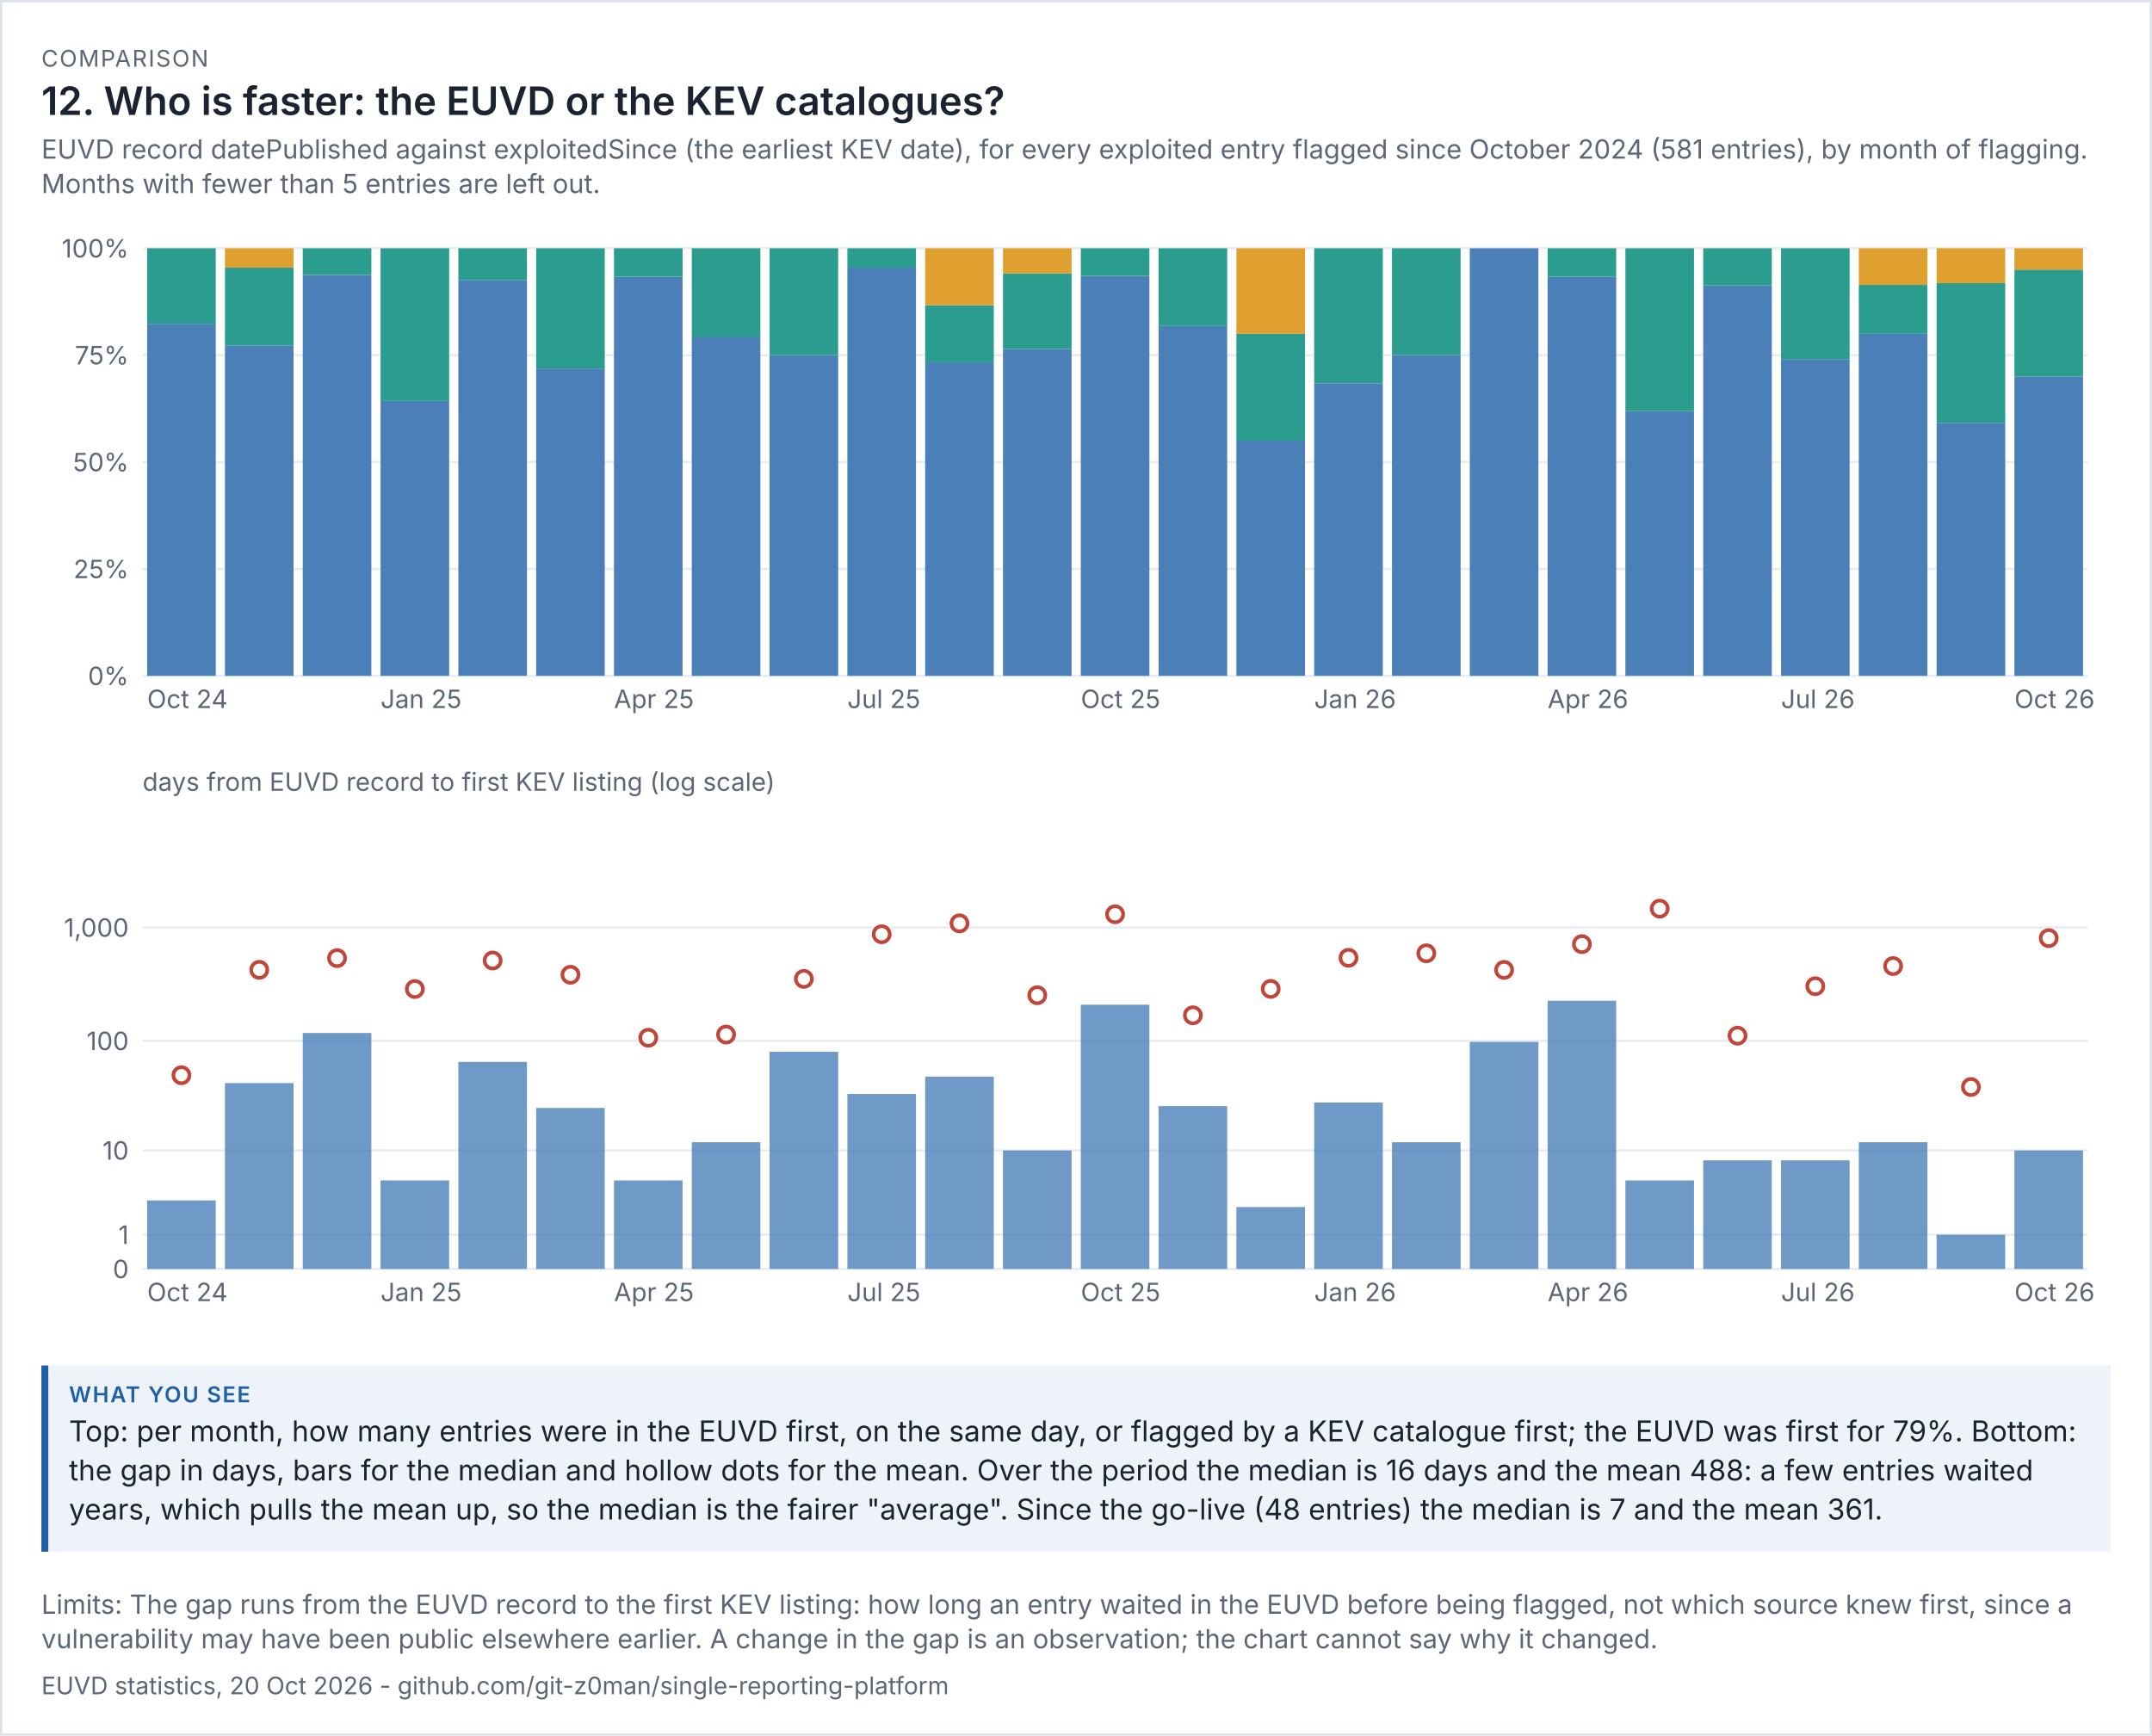
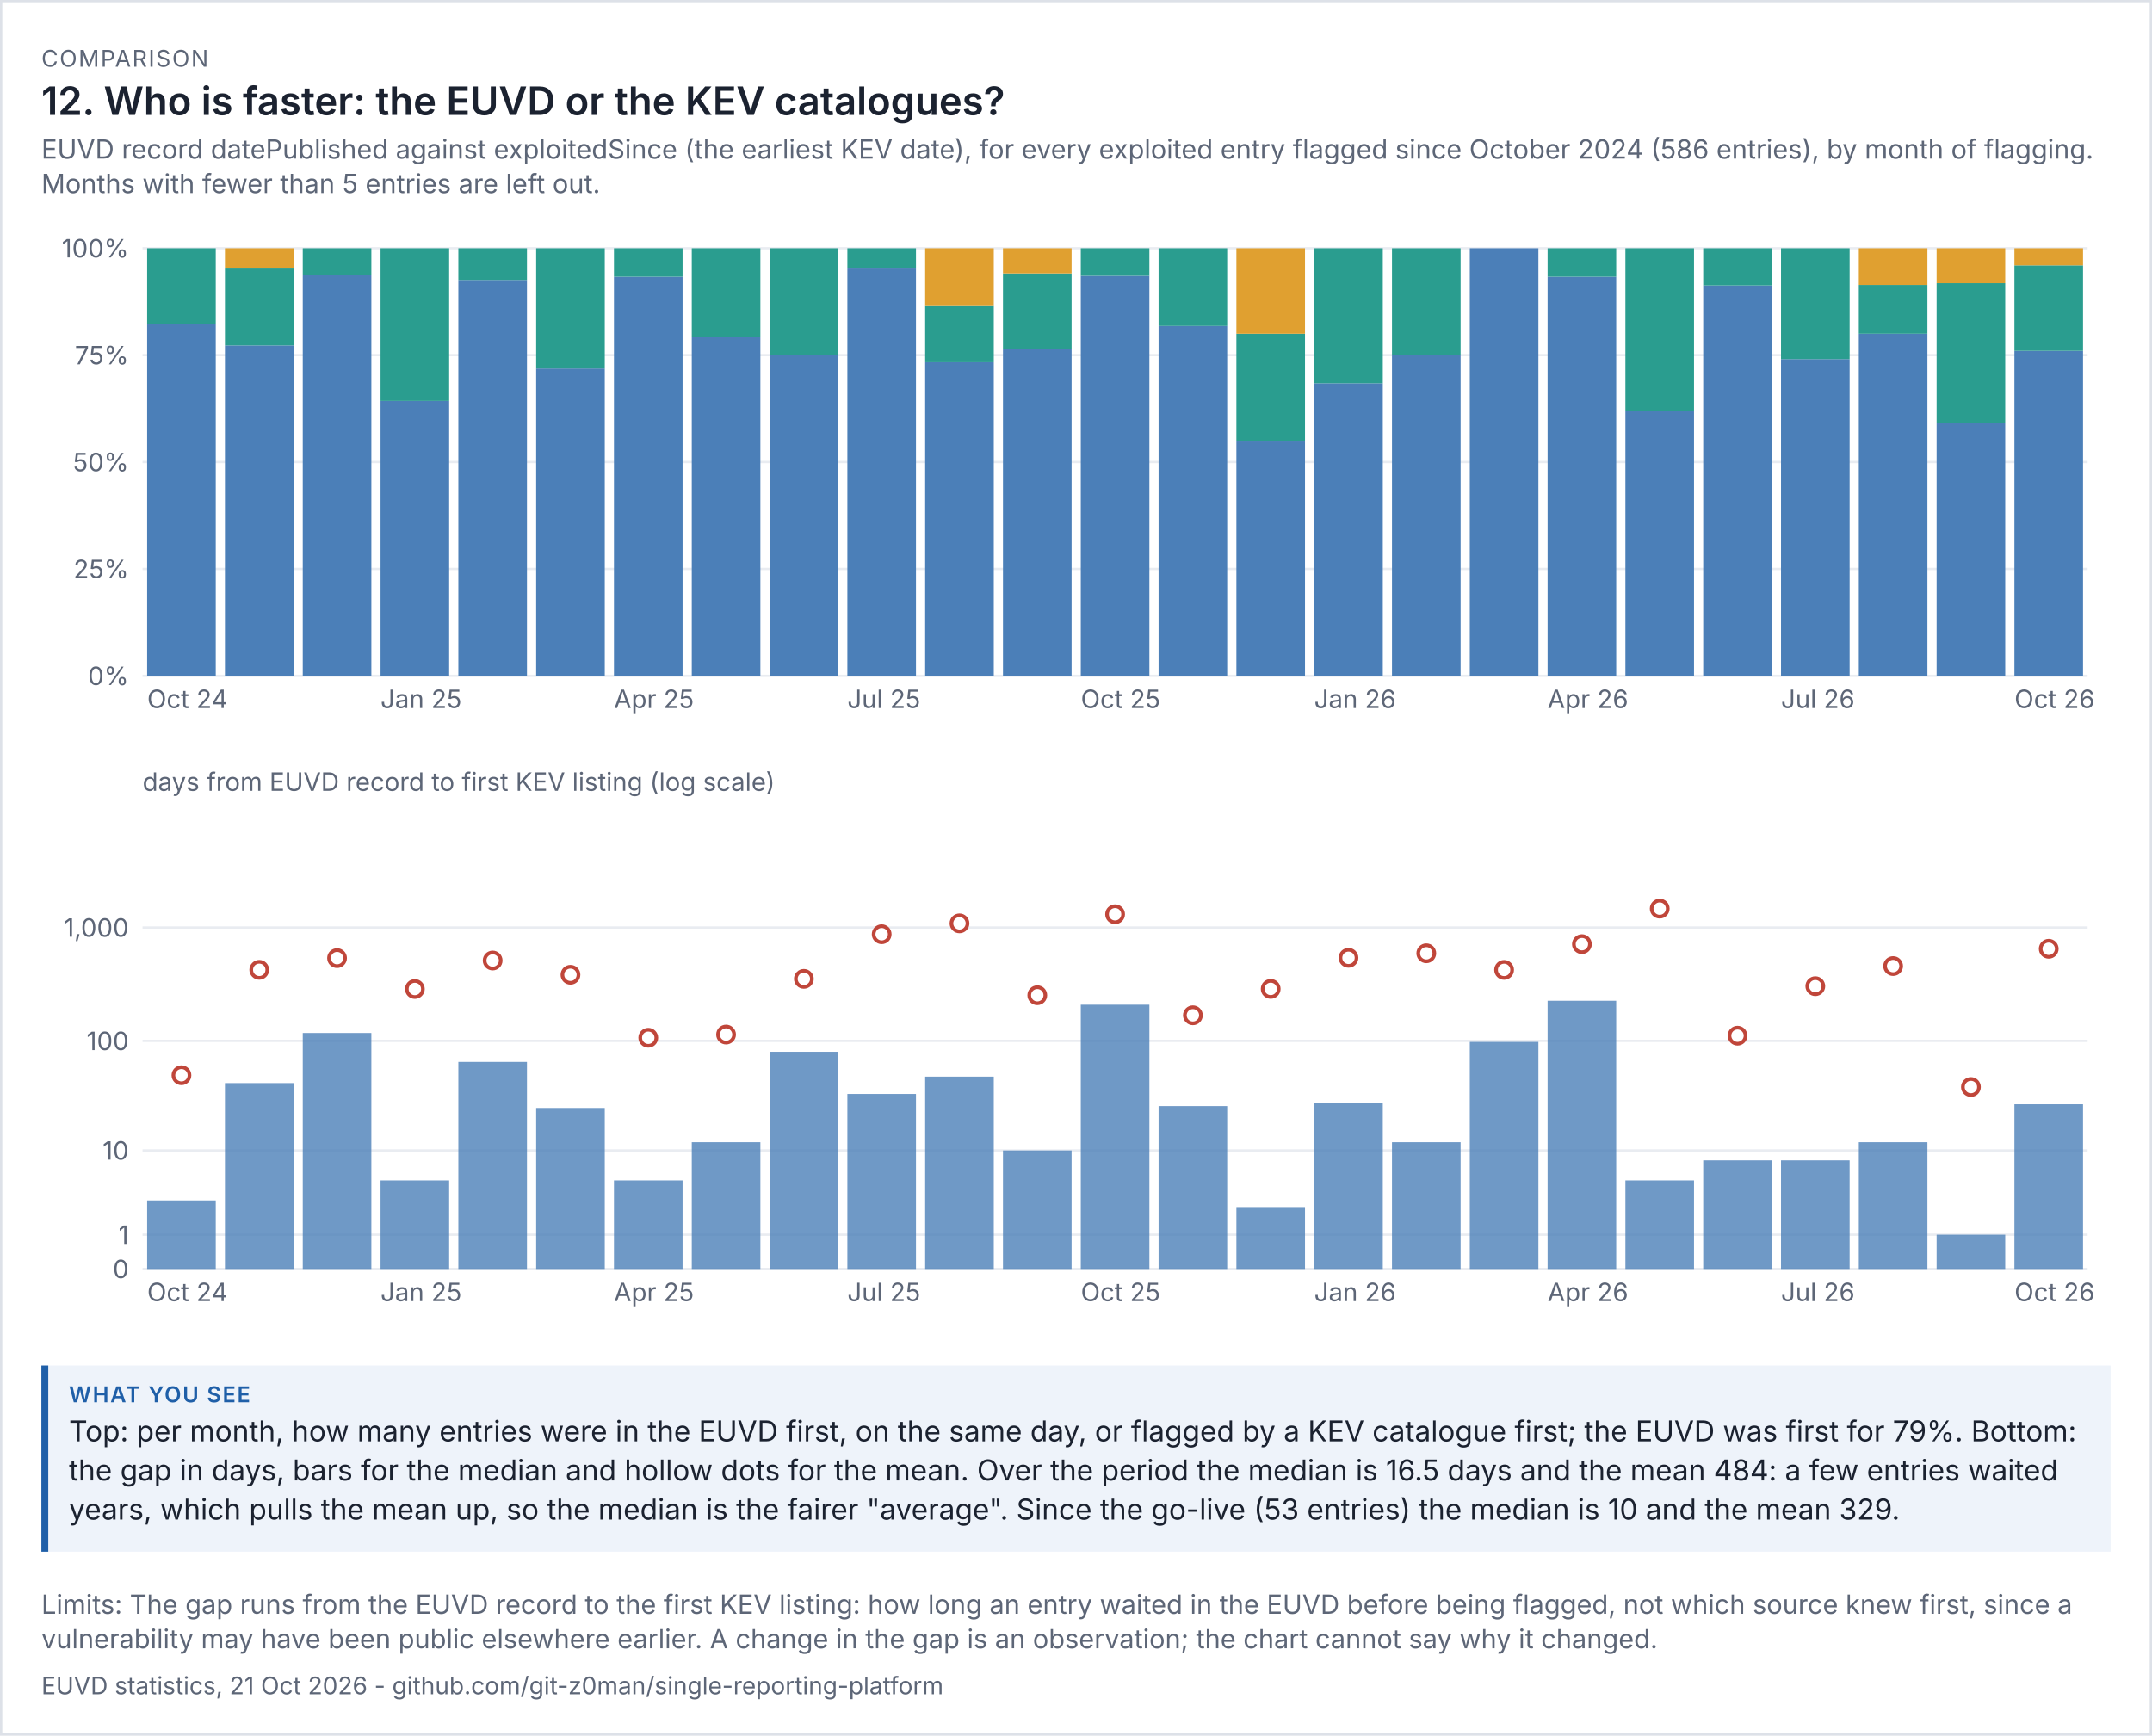
<svg xmlns="http://www.w3.org/2000/svg" viewBox="0 0 936 755" width="936" height="755" font-family="system-ui,-apple-system,'Segoe UI',sans-serif">
  <rect width="100%" height="100%" fill="#ffffff" />
  <rect x="0.5" y="0.5" width="935" height="754" fill="none" stroke="#dde1e8" />
  <text x="18" y="29" font-size="10" letter-spacing="0.6" fill="#5d6677">COMPARISON</text>
  <text x="18" y="50" font-size="17" fill="#1b2230" font-weight="600">12. Who is faster: the EUVD or the KEV catalogues?</text>
-   <text x="18" y="69" font-size="11.5" fill="#5d6677">EUVD record datePublished against exploitedSince (the earliest KEV date), for every exploited entry flagged since October 2024 (581 entries), by month of flagging.</text>
+   <text x="18" y="69" font-size="11.5" fill="#5d6677">EUVD record datePublished against exploitedSince (the earliest KEV date), for every exploited entry flagged since October 2024 (586 entries), by month of flagging.</text>
  <text x="18" y="84" font-size="11.5" fill="#5d6677">Months with fewer than 5 entries are left out.</text>
  <g transform="translate(18,94) scale(1)" font-size="11">
    <svg viewBox="0 0 900 230" role="img" width="900" height="230">
      <g>
        <line x1="44" x2="890" y1="200" y2="200" stroke="rgb(233, 236, 241)" />
        <text x="38" y="204" text-anchor="end" fill="rgb(93, 102, 119)">0%</text>
        <line x1="44" x2="890" y1="153.5" y2="153.5" stroke="rgb(233, 236, 241)" />
        <text x="38" y="157.5" text-anchor="end" fill="rgb(93, 102, 119)">25%</text>
        <line x1="44" x2="890" y1="107" y2="107" stroke="rgb(233, 236, 241)" />
        <text x="38" y="111" text-anchor="end" fill="rgb(93, 102, 119)">50%</text>
        <line x1="44" x2="890" y1="60.5" y2="60.5" stroke="rgb(233, 236, 241)" />
        <text x="38" y="64.5" text-anchor="end" fill="rgb(93, 102, 119)">75%</text>
        <line x1="44" x2="890" y1="14" y2="14" stroke="rgb(233, 236, 241)" />
        <text x="38" y="18" text-anchor="end" fill="rgb(93, 102, 119)">100%</text>
        <rect x="46" y="46.824" width="29.84" height="153.176" fill="rgb(75, 127, 184)" />
        <rect x="46" y="14" width="29.84" height="32.824" fill="rgb(42, 157, 143)" />
        <text x="46" y="214" fill="rgb(93, 102, 119)">Oct 24</text>
        <rect x="79.84" y="56.273" width="29.84" height="143.727" fill="rgb(75, 127, 184)" />
        <rect x="79.84" y="22.455" width="29.84" height="33.818" fill="rgb(42, 157, 143)" />
        <rect x="79.84" y="14" width="29.84" height="8.455" fill="rgb(224, 160, 48)" />
        <rect x="113.68" y="25.625" width="29.84" height="174.375" fill="rgb(75, 127, 184)" />
        <rect x="113.68" y="14" width="29.84" height="11.625" fill="rgb(42, 157, 143)" />
        <rect x="147.52" y="80.429" width="29.84" height="119.571" fill="rgb(75, 127, 184)" />
        <rect x="147.52" y="14" width="29.84" height="66.429" fill="rgb(42, 157, 143)" />
        <text x="147.52" y="214" fill="rgb(93, 102, 119)">Jan 25</text>
        <rect x="181.36" y="27.778" width="29.84" height="172.222" fill="rgb(75, 127, 184)" />
        <rect x="181.36" y="14" width="29.84" height="13.778" fill="rgb(42, 157, 143)" />
        <rect x="215.2" y="66.312" width="29.84" height="133.688" fill="rgb(75, 127, 184)" />
        <rect x="215.2" y="14" width="29.84" height="52.312" fill="rgb(42, 157, 143)" />
        <rect x="249.04" y="26.4" width="29.84" height="173.6" fill="rgb(75, 127, 184)" />
        <rect x="249.04" y="14" width="29.84" height="12.4" fill="rgb(42, 157, 143)" />
        <text x="249.04" y="214" fill="rgb(93, 102, 119)">Apr 25</text>
        <rect x="282.88" y="52.75" width="29.84" height="147.25" fill="rgb(75, 127, 184)" />
        <rect x="282.88" y="14" width="29.84" height="38.75" fill="rgb(42, 157, 143)" />
        <rect x="316.72" y="60.5" width="29.84" height="139.5" fill="rgb(75, 127, 184)" />
        <rect x="316.72" y="14" width="29.84" height="46.5" fill="rgb(42, 157, 143)" />
        <rect x="350.56" y="22.455" width="29.84" height="177.545" fill="rgb(75, 127, 184)" />
        <rect x="350.56" y="14" width="29.84" height="8.455" fill="rgb(42, 157, 143)" />
        <text x="350.56" y="214" fill="rgb(93, 102, 119)">Jul 25</text>
        <rect x="384.4" y="63.6" width="29.84" height="136.4" fill="rgb(75, 127, 184)" />
        <rect x="384.4" y="38.8" width="29.84" height="24.8" fill="rgb(42, 157, 143)" />
        <rect x="384.4" y="14" width="29.84" height="24.8" fill="rgb(224, 160, 48)" />
        <rect x="418.24" y="57.765" width="29.84" height="142.235" fill="rgb(75, 127, 184)" />
        <rect x="418.24" y="24.941" width="29.84" height="32.824" fill="rgb(42, 157, 143)" />
        <rect x="418.24" y="14" width="29.84" height="10.941" fill="rgb(224, 160, 48)" />
        <rect x="452.08" y="26" width="29.84" height="174" fill="rgb(75, 127, 184)" />
        <rect x="452.08" y="14" width="29.84" height="12" fill="rgb(42, 157, 143)" />
        <text x="452.08" y="214" fill="rgb(93, 102, 119)">Oct 25</text>
        <rect x="485.92" y="47.818" width="29.84" height="152.182" fill="rgb(75, 127, 184)" />
        <rect x="485.92" y="14" width="29.84" height="33.818" fill="rgb(42, 157, 143)" />
        <rect x="519.76" y="97.7" width="29.84" height="102.3" fill="rgb(75, 127, 184)" />
        <rect x="519.76" y="51.2" width="29.84" height="46.5" fill="rgb(42, 157, 143)" />
        <rect x="519.76" y="14" width="29.84" height="37.2" fill="rgb(224, 160, 48)" />
        <rect x="553.6" y="72.737" width="29.84" height="127.263" fill="rgb(75, 127, 184)" />
        <rect x="553.6" y="14" width="29.84" height="58.737" fill="rgb(42, 157, 143)" />
        <text x="553.6" y="214" fill="rgb(93, 102, 119)">Jan 26</text>
        <rect x="587.44" y="60.5" width="29.84" height="139.5" fill="rgb(75, 127, 184)" />
        <rect x="587.44" y="14" width="29.84" height="46.5" fill="rgb(42, 157, 143)" />
        <rect x="621.28" y="14" width="29.84" height="186" fill="rgb(75, 127, 184)" />
        <rect x="655.12" y="26.4" width="29.84" height="173.6" fill="rgb(75, 127, 184)" />
        <rect x="655.12" y="14" width="29.84" height="12.4" fill="rgb(42, 157, 143)" />
        <text x="655.12" y="214" fill="rgb(93, 102, 119)">Apr 26</text>
        <rect x="688.96" y="84.857" width="29.84" height="115.143" fill="rgb(75, 127, 184)" />
        <rect x="688.96" y="14" width="29.84" height="70.857" fill="rgb(42, 157, 143)" />
        <rect x="722.8" y="30.174" width="29.84" height="169.826" fill="rgb(75, 127, 184)" />
        <rect x="722.8" y="14" width="29.84" height="16.174" fill="rgb(42, 157, 143)" />
        <rect x="756.64" y="62.222" width="29.84" height="137.778" fill="rgb(75, 127, 184)" />
        <rect x="756.64" y="14" width="29.84" height="48.222" fill="rgb(42, 157, 143)" />
        <text x="756.64" y="214" fill="rgb(93, 102, 119)">Jul 26</text>
        <rect x="790.48" y="51.2" width="29.84" height="148.8" fill="rgb(75, 127, 184)" />
        <rect x="790.48" y="29.943" width="29.84" height="21.257" fill="rgb(42, 157, 143)" />
        <rect x="790.48" y="14" width="29.84" height="15.943" fill="rgb(224, 160, 48)" />
        <rect x="824.32" y="89.918" width="29.84" height="110.082" fill="rgb(75, 127, 184)" />
        <rect x="824.32" y="29.184" width="29.84" height="60.735" fill="rgb(42, 157, 143)" />
        <rect x="824.32" y="14" width="29.84" height="15.184" fill="rgb(224, 160, 48)" />
-         <rect x="858.16" y="69.8" width="29.84" height="130.2" fill="rgb(75, 127, 184)" />
-         <rect x="858.16" y="23.3" width="29.84" height="46.5" fill="rgb(42, 157, 143)" />
-         <rect x="858.16" y="14" width="29.84" height="9.3" fill="rgb(224, 160, 48)" />
+         <rect x="858.16" y="58.64" width="29.84" height="141.36" fill="rgb(75, 127, 184)" />
+         <rect x="858.16" y="21.44" width="29.84" height="37.2" fill="rgb(42, 157, 143)" />
+         <rect x="858.16" y="14" width="29.84" height="7.44" fill="rgb(224, 160, 48)" />
        <text x="858.16" y="214" fill="rgb(93, 102, 119)">Oct 26</text>
      </g>
    </svg>
  </g>
  <g transform="translate(18,332) scale(1)" font-size="11">
    <svg viewBox="0 0 900 250" role="img" width="900" height="250">
      <g>
        <line x1="44" x2="890" y1="220" y2="220" stroke="rgb(233, 236, 241)" />
        <text x="38" y="224" text-anchor="end" fill="rgb(93, 102, 119)">0</text>
        <line x1="44" x2="890" y1="205.099" y2="205.099" stroke="rgb(233, 236, 241)" />
        <text x="38" y="209.099" text-anchor="end" fill="rgb(93, 102, 119)">1</text>
        <line x1="44" x2="890" y1="168.451" y2="168.451" stroke="rgb(233, 236, 241)" />
        <text x="38" y="172.451" text-anchor="end" fill="rgb(93, 102, 119)">10</text>
        <line x1="44" x2="890" y1="120.786" y2="120.786" stroke="rgb(233, 236, 241)" />
        <text x="38" y="124.786" text-anchor="end" fill="rgb(93, 102, 119)">100</text>
        <line x1="44" x2="890" y1="71.479" y2="71.479" stroke="rgb(233, 236, 241)" />
        <text x="38" y="75.479" text-anchor="end" fill="rgb(93, 102, 119)">1,000</text>
        <text x="44" y="12" fill="rgb(93, 102, 119)">days from EUVD record to first KEV listing (log scale)</text>
        <rect x="46" y="190.198" width="29.84" height="29.802" fill="rgb(75, 127, 184)" opacity="0.8" />
        <circle cx="60.92" cy="135.73" r="3.5" fill="rgb(255, 255, 255)" stroke="rgb(192, 70, 58)" stroke-width="1.6" />
        <text x="46" y="234" fill="rgb(93, 102, 119)">Oct 24</text>
        <rect x="79.84" y="139.143" width="29.84" height="80.857" fill="rgb(75, 127, 184)" opacity="0.8" />
        <circle cx="94.76" cy="89.88" r="3.5" fill="rgb(255, 255, 255)" stroke="rgb(192, 70, 58)" stroke-width="1.6" />
        <rect x="113.68" y="117.351" width="29.84" height="102.649" fill="rgb(75, 127, 184)" opacity="0.8" />
        <circle cx="128.6" cy="84.782" r="3.5" fill="rgb(255, 255, 255)" stroke="rgb(192, 70, 58)" stroke-width="1.6" />
        <rect x="147.52" y="181.482" width="29.84" height="38.518" fill="rgb(75, 127, 184)" opacity="0.8" />
        <circle cx="162.44" cy="98.215" r="3.5" fill="rgb(255, 255, 255)" stroke="rgb(192, 70, 58)" stroke-width="1.6" />
        <text x="147.52" y="234" fill="rgb(93, 102, 119)">Jan 25</text>
        <rect x="181.36" y="129.933" width="29.84" height="90.067" fill="rgb(75, 127, 184)" opacity="0.8" />
        <circle cx="196.28" cy="85.824" r="3.5" fill="rgb(255, 255, 255)" stroke="rgb(192, 70, 58)" stroke-width="1.6" />
        <rect x="215.2" y="149.959" width="29.84" height="70.041" fill="rgb(75, 127, 184)" opacity="0.8" />
        <circle cx="230.12" cy="92.031" r="3.5" fill="rgb(255, 255, 255)" stroke="rgb(192, 70, 58)" stroke-width="1.6" />
        <rect x="249.04" y="181.482" width="29.84" height="38.518" fill="rgb(75, 127, 184)" opacity="0.8" />
        <circle cx="263.96" cy="119.425" r="3.5" fill="rgb(255, 255, 255)" stroke="rgb(192, 70, 58)" stroke-width="1.6" />
        <text x="249.04" y="234" fill="rgb(93, 102, 119)">Apr 25</text>
        <rect x="282.88" y="164.86" width="29.84" height="55.14" fill="rgb(75, 127, 184)" opacity="0.8" />
        <circle cx="297.8" cy="118.033" r="3.5" fill="rgb(255, 255, 255)" stroke="rgb(192, 70, 58)" stroke-width="1.6" />
        <rect x="316.72" y="125.53" width="29.84" height="94.47" fill="rgb(75, 127, 184)" opacity="0.8" />
        <circle cx="331.64" cy="93.806" r="3.5" fill="rgb(255, 255, 255)" stroke="rgb(192, 70, 58)" stroke-width="1.6" />
        <rect x="350.56" y="143.878" width="29.84" height="76.122" fill="rgb(75, 127, 184)" opacity="0.8" />
        <circle cx="365.48" cy="74.393" r="3.5" fill="rgb(255, 255, 255)" stroke="rgb(192, 70, 58)" stroke-width="1.6" />
        <text x="350.56" y="234" fill="rgb(93, 102, 119)">Jul 25</text>
        <rect x="384.4" y="136.335" width="29.84" height="83.665" fill="rgb(75, 127, 184)" opacity="0.8" />
        <circle cx="399.32" cy="69.663" r="3.5" fill="rgb(255, 255, 255)" stroke="rgb(192, 70, 58)" stroke-width="1.6" />
        <rect x="418.24" y="168.451" width="29.84" height="51.549" fill="rgb(75, 127, 184)" opacity="0.8" />
        <circle cx="433.16" cy="100.927" r="3.5" fill="rgb(255, 255, 255)" stroke="rgb(192, 70, 58)" stroke-width="1.6" />
        <rect x="452.08" y="105.05" width="29.84" height="114.95" fill="rgb(75, 127, 184)" opacity="0.8" />
        <circle cx="467" cy="65.703" r="3.5" fill="rgb(255, 255, 255)" stroke="rgb(192, 70, 58)" stroke-width="1.6" />
        <text x="452.08" y="234" fill="rgb(93, 102, 119)">Oct 25</text>
        <rect x="485.92" y="149.147" width="29.84" height="70.853" fill="rgb(75, 127, 184)" opacity="0.8" />
        <circle cx="500.84" cy="109.656" r="3.5" fill="rgb(255, 255, 255)" stroke="rgb(192, 70, 58)" stroke-width="1.6" />
        <rect x="519.76" y="193.069" width="29.84" height="26.931" fill="rgb(75, 127, 184)" opacity="0.8" />
        <circle cx="534.68" cy="98.171" r="3.5" fill="rgb(255, 255, 255)" stroke="rgb(192, 70, 58)" stroke-width="1.6" />
        <rect x="553.6" y="147.611" width="29.84" height="72.389" fill="rgb(75, 127, 184)" opacity="0.8" />
        <circle cx="568.52" cy="84.647" r="3.5" fill="rgb(255, 255, 255)" stroke="rgb(192, 70, 58)" stroke-width="1.6" />
        <text x="553.6" y="234" fill="rgb(93, 102, 119)">Jan 26</text>
        <rect x="587.44" y="164.86" width="29.84" height="55.14" fill="rgb(75, 127, 184)" opacity="0.8" />
        <circle cx="602.36" cy="82.679" r="3.5" fill="rgb(255, 255, 255)" stroke="rgb(192, 70, 58)" stroke-width="1.6" />
        <rect x="621.28" y="121.216" width="29.84" height="98.784" fill="rgb(75, 127, 184)" opacity="0.8" />
        <circle cx="636.2" cy="89.91" r="3.5" fill="rgb(255, 255, 255)" stroke="rgb(192, 70, 58)" stroke-width="1.6" />
        <rect x="655.12" y="103.329" width="29.84" height="116.671" fill="rgb(75, 127, 184)" opacity="0.8" />
        <circle cx="670.04" cy="78.709" r="3.5" fill="rgb(255, 255, 255)" stroke="rgb(192, 70, 58)" stroke-width="1.6" />
        <text x="655.12" y="234" fill="rgb(93, 102, 119)">Apr 26</text>
        <rect x="688.96" y="181.482" width="29.84" height="38.518" fill="rgb(75, 127, 184)" opacity="0.8" />
        <circle cx="703.88" cy="63.257" r="3.5" fill="rgb(255, 255, 255)" stroke="rgb(192, 70, 58)" stroke-width="1.6" />
        <rect x="722.8" y="172.765" width="29.84" height="47.235" fill="rgb(75, 127, 184)" opacity="0.8" />
        <circle cx="737.72" cy="118.525" r="3.5" fill="rgb(255, 255, 255)" stroke="rgb(192, 70, 58)" stroke-width="1.6" />
        <rect x="756.64" y="172.765" width="29.84" height="47.235" fill="rgb(75, 127, 184)" opacity="0.8" />
        <circle cx="771.56" cy="96.992" r="3.5" fill="rgb(255, 255, 255)" stroke="rgb(192, 70, 58)" stroke-width="1.6" />
        <text x="756.64" y="234" fill="rgb(93, 102, 119)">Jul 26</text>
        <rect x="790.48" y="164.86" width="29.84" height="55.14" fill="rgb(75, 127, 184)" opacity="0.8" />
        <circle cx="805.4" cy="88.245" r="3.5" fill="rgb(255, 255, 255)" stroke="rgb(192, 70, 58)" stroke-width="1.6" />
        <rect x="824.32" y="205.099" width="29.84" height="14.901" fill="rgb(75, 127, 184)" opacity="0.8" />
        <circle cx="839.24" cy="140.86" r="3.5" fill="rgb(255, 255, 255)" stroke="rgb(192, 70, 58)" stroke-width="1.6" />
-         <rect x="858.16" y="168.451" width="29.84" height="51.549" fill="rgb(75, 127, 184)" opacity="0.8" />
-         <circle cx="873.08" cy="76.083" r="3.5" fill="rgb(255, 255, 255)" stroke="rgb(192, 70, 58)" stroke-width="1.6" />
+         <rect x="858.16" y="148.366" width="29.84" height="71.634" fill="rgb(75, 127, 184)" opacity="0.8" />
+         <circle cx="873.08" cy="80.721" r="3.5" fill="rgb(255, 255, 255)" stroke="rgb(192, 70, 58)" stroke-width="1.6" />
        <text x="858.16" y="234" fill="rgb(93, 102, 119)">Oct 26</text>
      </g>
    </svg>
  </g>
  <rect x="18" y="594" width="900" height="81" fill="#eef3fa" />
  <rect x="18" y="594" width="3" height="81" fill="#1f5fa8" />
  <text x="30" y="610" font-size="9.5" letter-spacing="0.6" font-weight="600" fill="#1f5fa8">WHAT YOU SEE</text>
  <text x="30" y="627" font-size="12.5" fill="#1b2230">Top: per month, how many entries were in the EUVD first, on the same day, or flagged by a KEV catalogue first; the EUVD was first for 79%. Bottom:</text>
-   <text x="30" y="644" font-size="12.5" fill="#1b2230">the gap in days, bars for the median and hollow dots for the mean. Over the period the median is 16 days and the mean 488: a few entries waited</text>
-   <text x="30" y="661" font-size="12.5" fill="#1b2230">years, which pulls the mean up, so the median is the fairer "average". Since the go-live (48 entries) the median is 7 and the mean 361.</text>
+   <text x="30" y="644" font-size="12.5" fill="#1b2230">the gap in days, bars for the median and hollow dots for the mean. Over the period the median is 16.5 days and the mean 484: a few entries waited</text>
+   <text x="30" y="661" font-size="12.5" fill="#1b2230">years, which pulls the mean up, so the median is the fairer "average". Since the go-live (53 entries) the median is 10 and the mean 329.</text>
  <text x="18" y="702" font-size="11.5" fill="#5d6677">Limits: The gap runs from the EUVD record to the first KEV listing: how long an entry waited in the EUVD before being flagged, not which source knew first, since a</text>
  <text x="18" y="717" font-size="11.5" fill="#5d6677">vulnerability may have been public elsewhere earlier. A change in the gap is an observation; the chart cannot say why it changed.</text>
-   <text x="18" y="737" font-size="10.5" fill="#5d6677">EUVD statistics, 20 Oct 2026 - github.com/git-z0man/single-reporting-platform</text>
+   <text x="18" y="737" font-size="10.5" fill="#5d6677">EUVD statistics, 21 Oct 2026 - github.com/git-z0man/single-reporting-platform</text>
</svg>
